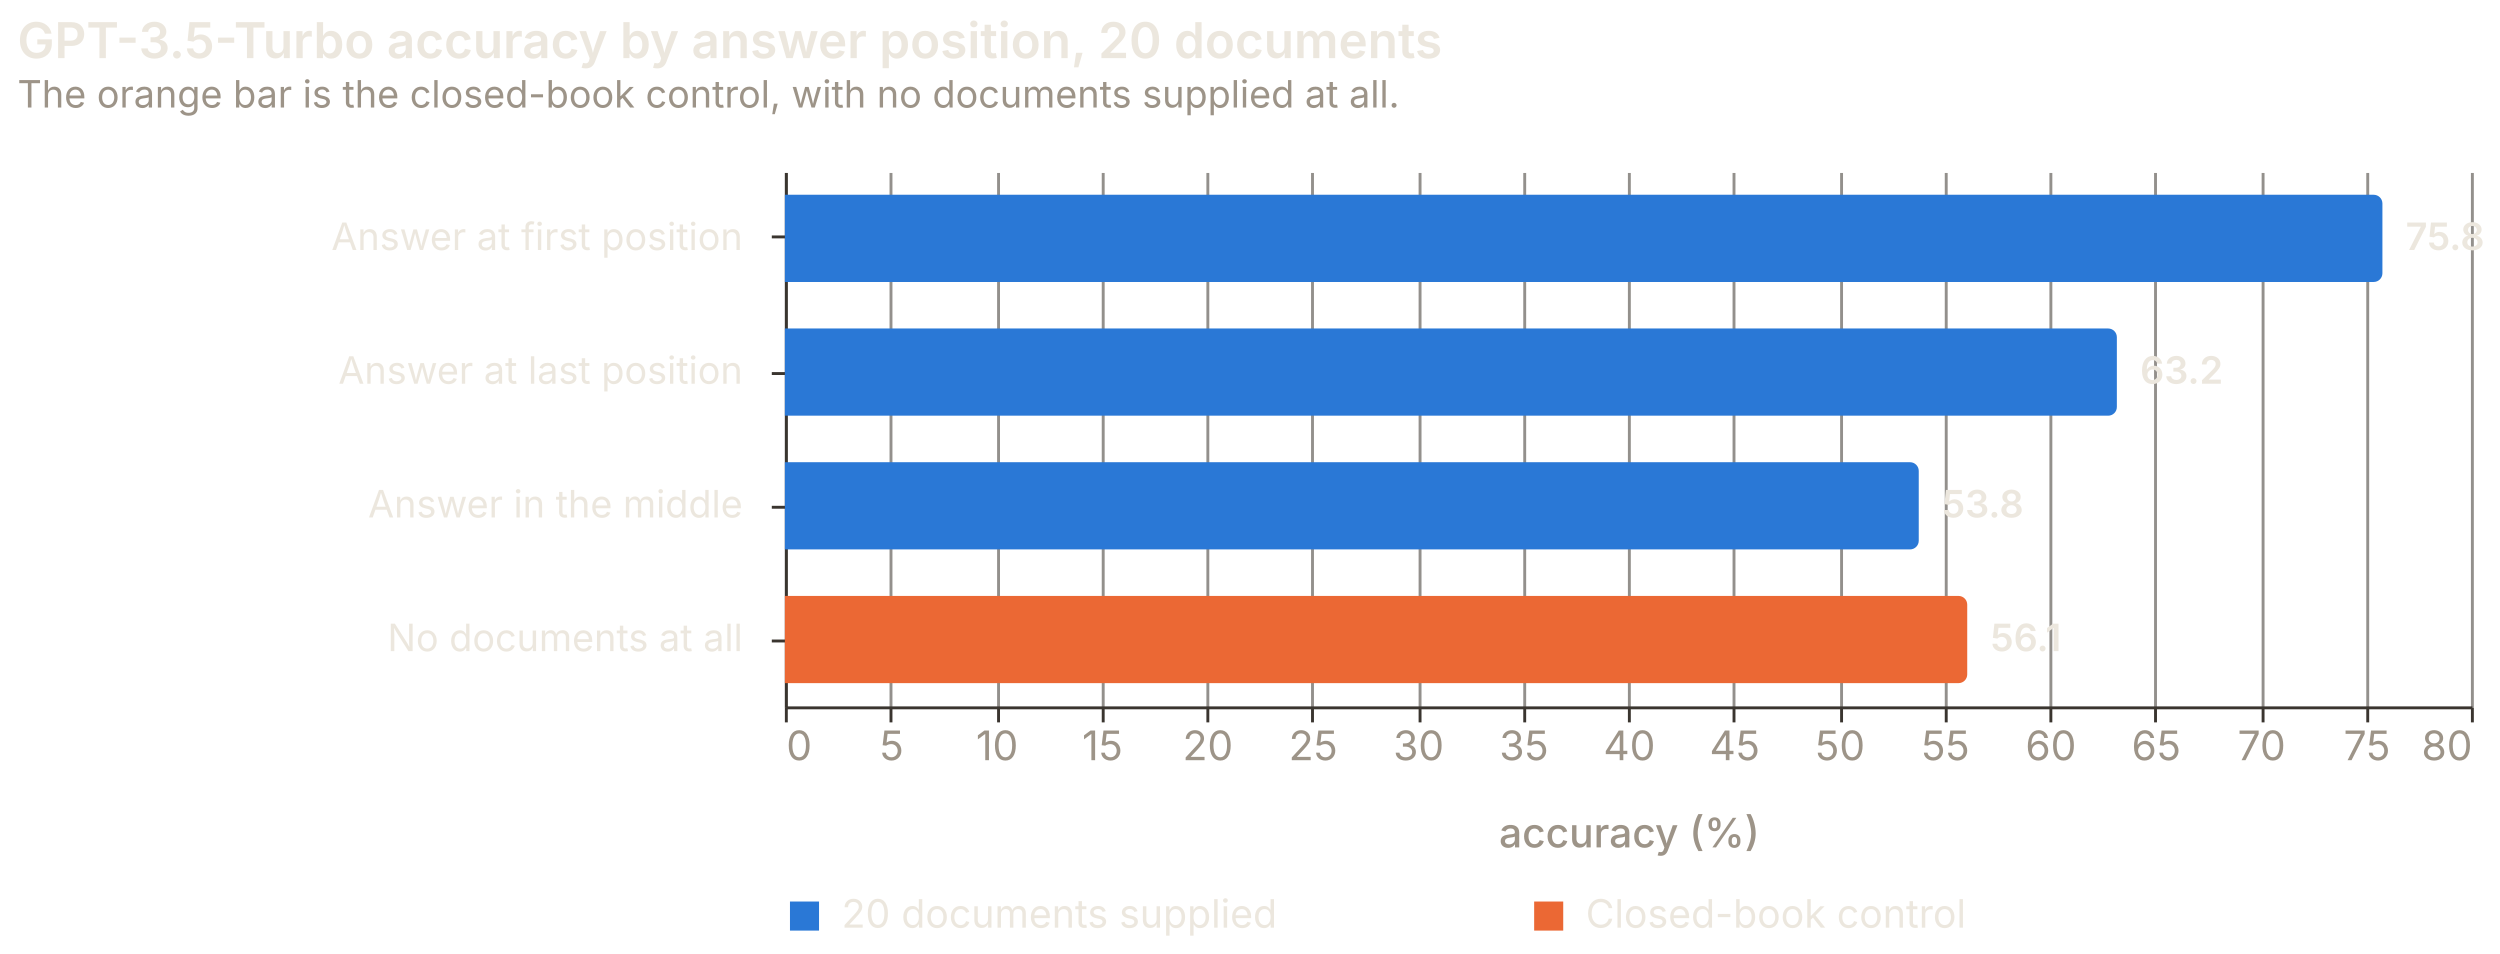
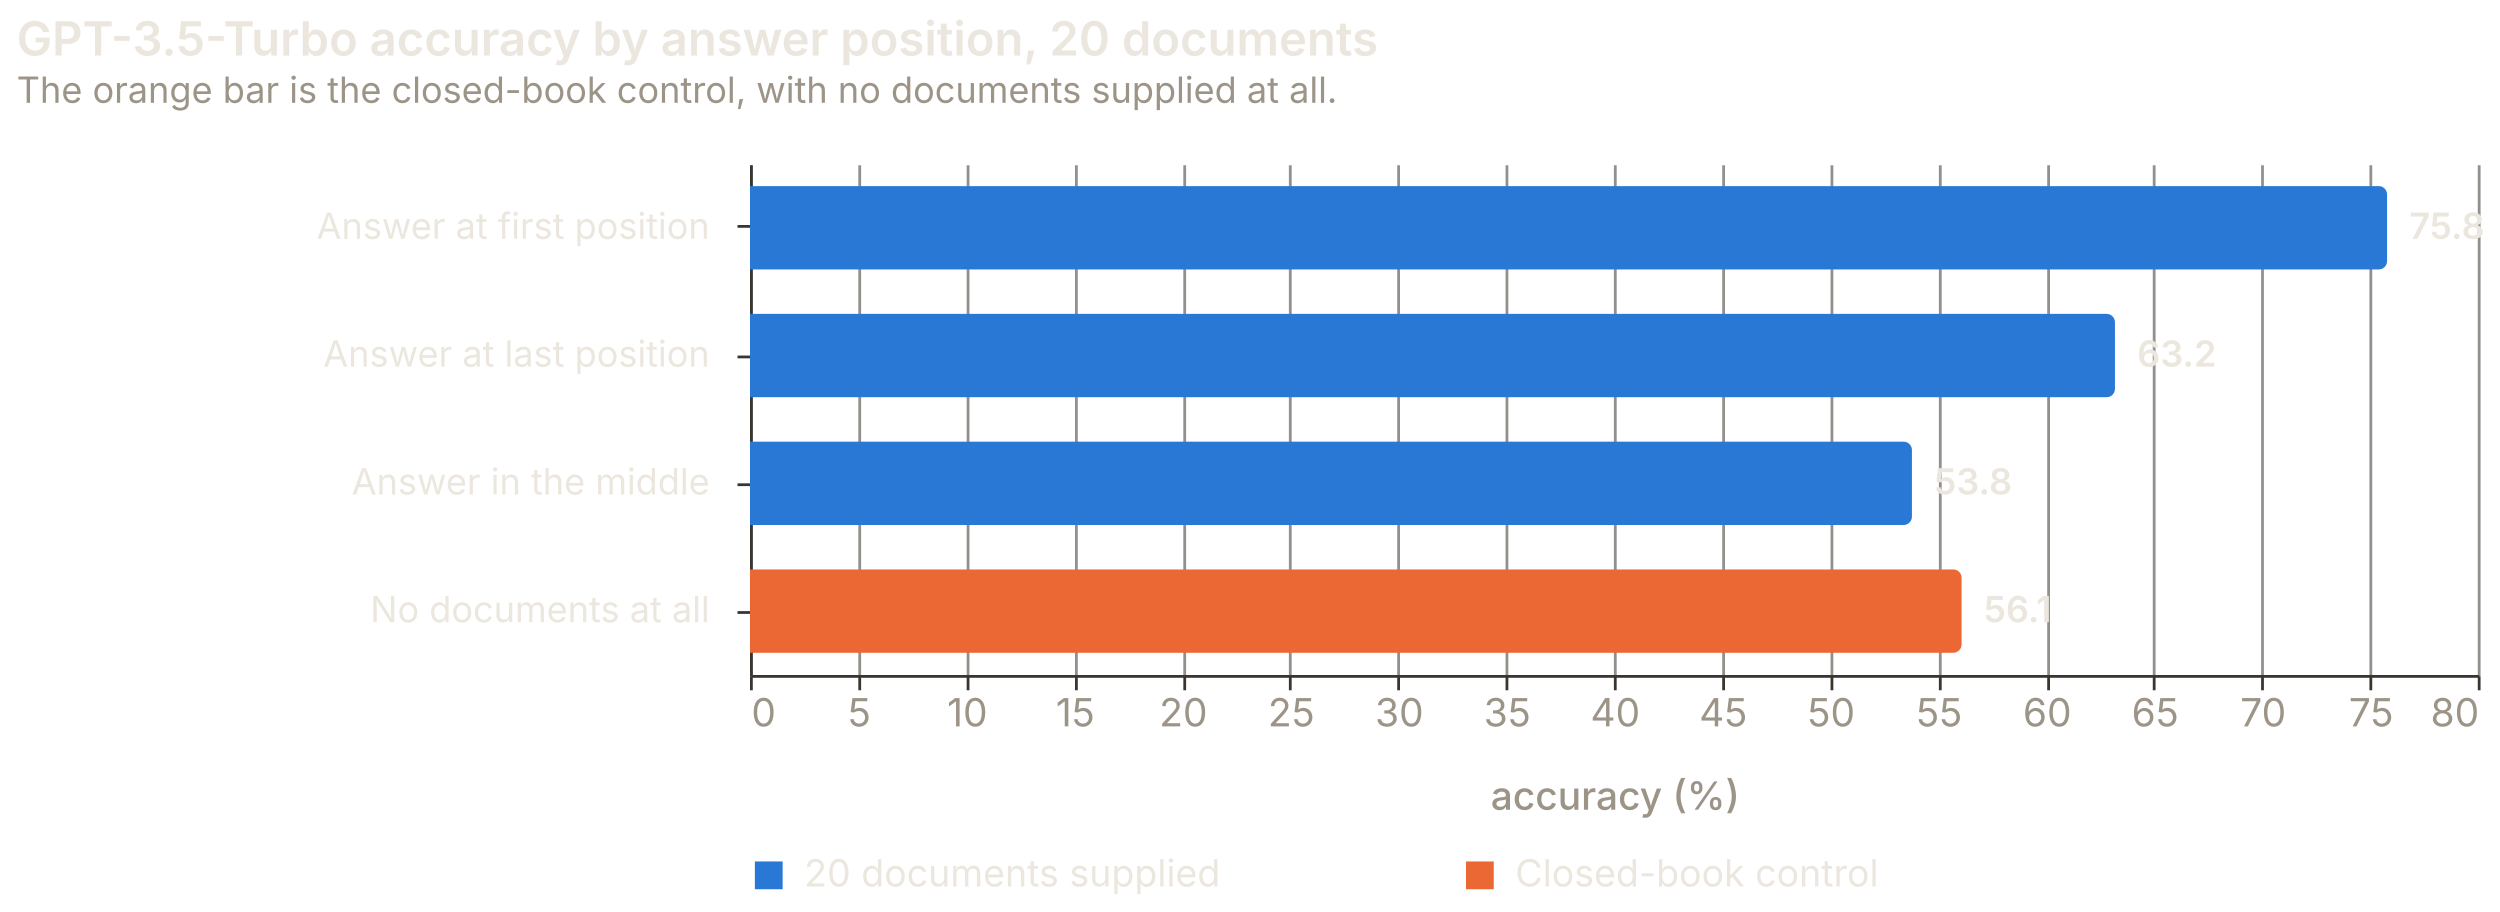
- <svg xmlns="http://www.w3.org/2000/svg" version="1.1" class="marks" width="860" height="328" viewBox="0 0 860 328">
+ <svg xmlns="http://www.w3.org/2000/svg" version="1.1" class="marks" width="900" height="328" viewBox="0 0 900 328">
  <g fill="none" stroke-miterlimit="4" transform="translate(270,59)">
    <g class="mark-group role-frame root" role="graphics-object" aria-roledescription="group mark container">
      <g transform="translate(0,0)">
-         <path class="background" aria-hidden="true" d="M0,0h580v184h-580Z" />
+         <path class="background" aria-hidden="true" d="M0,0h622v184h-622Z" />
        <g>
          <g class="mark-group role-axis" aria-hidden="true">
            <g transform="translate(0.5,184.5)">
              <path class="background" aria-hidden="true" d="M0,0h0v0h0Z" pointer-events="none" />
              <g>
                <g class="mark-rule role-axis-grid" pointer-events="none">
                  <line transform="translate(0,0)" x2="0" y2="-184" stroke="#3a352f" stroke-opacity="0.55" stroke-width="1" opacity="1" />
-                   <line transform="translate(36,0)" x2="0" y2="-184" stroke="#3a352f" stroke-opacity="0.55" stroke-width="1" opacity="1" />
-                   <line transform="translate(73,0)" x2="0" y2="-184" stroke="#3a352f" stroke-opacity="0.55" stroke-width="1" opacity="1" />
-                   <line transform="translate(109,0)" x2="0" y2="-184" stroke="#3a352f" stroke-opacity="0.55" stroke-width="1" opacity="1" />
-                   <line transform="translate(145,0)" x2="0" y2="-184" stroke="#3a352f" stroke-opacity="0.55" stroke-width="1" opacity="1" />
-                   <line transform="translate(181,0)" x2="0" y2="-184" stroke="#3a352f" stroke-opacity="0.55" stroke-width="1" opacity="1" />
-                   <line transform="translate(218,0)" x2="0" y2="-184" stroke="#3a352f" stroke-opacity="0.55" stroke-width="1" opacity="1" />
-                   <line transform="translate(254,0)" x2="0" y2="-184" stroke="#3a352f" stroke-opacity="0.55" stroke-width="1" opacity="1" />
-                   <line transform="translate(290,0)" x2="0" y2="-184" stroke="#3a352f" stroke-opacity="0.55" stroke-width="1" opacity="1" />
-                   <line transform="translate(326,0)" x2="0" y2="-184" stroke="#3a352f" stroke-opacity="0.55" stroke-width="1" opacity="1" />
-                   <line transform="translate(363,0)" x2="0" y2="-184" stroke="#3a352f" stroke-opacity="0.55" stroke-width="1" opacity="1" />
-                   <line transform="translate(399,0)" x2="0" y2="-184" stroke="#3a352f" stroke-opacity="0.55" stroke-width="1" opacity="1" />
-                   <line transform="translate(435,0)" x2="0" y2="-184" stroke="#3a352f" stroke-opacity="0.55" stroke-width="1" opacity="1" />
-                   <line transform="translate(471,0)" x2="0" y2="-184" stroke="#3a352f" stroke-opacity="0.55" stroke-width="1" opacity="1" />
-                   <line transform="translate(508,0)" x2="0" y2="-184" stroke="#3a352f" stroke-opacity="0.55" stroke-width="1" opacity="1" />
+                   <line transform="translate(39,0)" x2="0" y2="-184" stroke="#3a352f" stroke-opacity="0.55" stroke-width="1" opacity="1" />
+                   <line transform="translate(78,0)" x2="0" y2="-184" stroke="#3a352f" stroke-opacity="0.55" stroke-width="1" opacity="1" />
+                   <line transform="translate(117,0)" x2="0" y2="-184" stroke="#3a352f" stroke-opacity="0.55" stroke-width="1" opacity="1" />
+                   <line transform="translate(156,0)" x2="0" y2="-184" stroke="#3a352f" stroke-opacity="0.55" stroke-width="1" opacity="1" />
+                   <line transform="translate(194,0)" x2="0" y2="-184" stroke="#3a352f" stroke-opacity="0.55" stroke-width="1" opacity="1" />
+                   <line transform="translate(233,0)" x2="0" y2="-184" stroke="#3a352f" stroke-opacity="0.55" stroke-width="1" opacity="1" />
+                   <line transform="translate(272,0)" x2="0" y2="-184" stroke="#3a352f" stroke-opacity="0.55" stroke-width="1" opacity="1" />
+                   <line transform="translate(311,0)" x2="0" y2="-184" stroke="#3a352f" stroke-opacity="0.55" stroke-width="1" opacity="1" />
+                   <line transform="translate(350,0)" x2="0" y2="-184" stroke="#3a352f" stroke-opacity="0.55" stroke-width="1" opacity="1" />
+                   <line transform="translate(389,0)" x2="0" y2="-184" stroke="#3a352f" stroke-opacity="0.55" stroke-width="1" opacity="1" />
+                   <line transform="translate(428,0)" x2="0" y2="-184" stroke="#3a352f" stroke-opacity="0.55" stroke-width="1" opacity="1" />
+                   <line transform="translate(467,0)" x2="0" y2="-184" stroke="#3a352f" stroke-opacity="0.55" stroke-width="1" opacity="1" />
+                   <line transform="translate(505,0)" x2="0" y2="-184" stroke="#3a352f" stroke-opacity="0.55" stroke-width="1" opacity="1" />
                  <line transform="translate(544,0)" x2="0" y2="-184" stroke="#3a352f" stroke-opacity="0.55" stroke-width="1" opacity="1" />
-                   <line transform="translate(580,0)" x2="0" y2="-184" stroke="#3a352f" stroke-opacity="0.55" stroke-width="1" opacity="1" />
+                   <line transform="translate(583,0)" x2="0" y2="-184" stroke="#3a352f" stroke-opacity="0.55" stroke-width="1" opacity="1" />
+                   <line transform="translate(622,0)" x2="0" y2="-184" stroke="#3a352f" stroke-opacity="0.55" stroke-width="1" opacity="1" />
                </g>
              </g>
              <path class="foreground" aria-hidden="true" d="" pointer-events="none" display="none" />
            </g>
          </g>
          <g class="mark-group role-axis" role="graphics-symbol" aria-roledescription="axis" aria-label="X-axis titled 'accuracy (%)' for a linear scale with values from 0 to 80">
            <g transform="translate(0.5,184.5)">
              <path class="background" aria-hidden="true" d="M0,0h0v0h0Z" pointer-events="none" />
              <g>
                <g class="mark-rule role-axis-tick" pointer-events="none">
                  <line transform="translate(0,0)" x2="0" y2="5" stroke="#3a352f" stroke-width="1" opacity="1" />
-                   <line transform="translate(36,0)" x2="0" y2="5" stroke="#3a352f" stroke-width="1" opacity="1" />
-                   <line transform="translate(73,0)" x2="0" y2="5" stroke="#3a352f" stroke-width="1" opacity="1" />
-                   <line transform="translate(109,0)" x2="0" y2="5" stroke="#3a352f" stroke-width="1" opacity="1" />
-                   <line transform="translate(145,0)" x2="0" y2="5" stroke="#3a352f" stroke-width="1" opacity="1" />
-                   <line transform="translate(181,0)" x2="0" y2="5" stroke="#3a352f" stroke-width="1" opacity="1" />
-                   <line transform="translate(218,0)" x2="0" y2="5" stroke="#3a352f" stroke-width="1" opacity="1" />
-                   <line transform="translate(254,0)" x2="0" y2="5" stroke="#3a352f" stroke-width="1" opacity="1" />
-                   <line transform="translate(290,0)" x2="0" y2="5" stroke="#3a352f" stroke-width="1" opacity="1" />
-                   <line transform="translate(326,0)" x2="0" y2="5" stroke="#3a352f" stroke-width="1" opacity="1" />
-                   <line transform="translate(363,0)" x2="0" y2="5" stroke="#3a352f" stroke-width="1" opacity="1" />
-                   <line transform="translate(399,0)" x2="0" y2="5" stroke="#3a352f" stroke-width="1" opacity="1" />
-                   <line transform="translate(435,0)" x2="0" y2="5" stroke="#3a352f" stroke-width="1" opacity="1" />
-                   <line transform="translate(471,0)" x2="0" y2="5" stroke="#3a352f" stroke-width="1" opacity="1" />
-                   <line transform="translate(508,0)" x2="0" y2="5" stroke="#3a352f" stroke-width="1" opacity="1" />
+                   <line transform="translate(39,0)" x2="0" y2="5" stroke="#3a352f" stroke-width="1" opacity="1" />
+                   <line transform="translate(78,0)" x2="0" y2="5" stroke="#3a352f" stroke-width="1" opacity="1" />
+                   <line transform="translate(117,0)" x2="0" y2="5" stroke="#3a352f" stroke-width="1" opacity="1" />
+                   <line transform="translate(156,0)" x2="0" y2="5" stroke="#3a352f" stroke-width="1" opacity="1" />
+                   <line transform="translate(194,0)" x2="0" y2="5" stroke="#3a352f" stroke-width="1" opacity="1" />
+                   <line transform="translate(233,0)" x2="0" y2="5" stroke="#3a352f" stroke-width="1" opacity="1" />
+                   <line transform="translate(272,0)" x2="0" y2="5" stroke="#3a352f" stroke-width="1" opacity="1" />
+                   <line transform="translate(311,0)" x2="0" y2="5" stroke="#3a352f" stroke-width="1" opacity="1" />
+                   <line transform="translate(350,0)" x2="0" y2="5" stroke="#3a352f" stroke-width="1" opacity="1" />
+                   <line transform="translate(389,0)" x2="0" y2="5" stroke="#3a352f" stroke-width="1" opacity="1" />
+                   <line transform="translate(428,0)" x2="0" y2="5" stroke="#3a352f" stroke-width="1" opacity="1" />
+                   <line transform="translate(467,0)" x2="0" y2="5" stroke="#3a352f" stroke-width="1" opacity="1" />
+                   <line transform="translate(505,0)" x2="0" y2="5" stroke="#3a352f" stroke-width="1" opacity="1" />
                  <line transform="translate(544,0)" x2="0" y2="5" stroke="#3a352f" stroke-width="1" opacity="1" />
-                   <line transform="translate(580,0)" x2="0" y2="5" stroke="#3a352f" stroke-width="1" opacity="1" />
+                   <line transform="translate(583,0)" x2="0" y2="5" stroke="#3a352f" stroke-width="1" opacity="1" />
+                   <line transform="translate(622,0)" x2="0" y2="5" stroke="#3a352f" stroke-width="1" opacity="1" />
                </g>
                <g class="mark-text role-axis-label" pointer-events="none">
                  <text text-anchor="start" transform="translate(0,18)" font-family="ui-sans-serif, system-ui, -apple-system, 'Segoe UI', Inter, Helvetica, Arial, sans-serif" font-size="14px" fill="#9d9488" opacity="1">0</text>
-                   <text text-anchor="middle" transform="translate(36.25,18)" font-family="ui-sans-serif, system-ui, -apple-system, 'Segoe UI', Inter, Helvetica, Arial, sans-serif" font-size="14px" fill="#9d9488" opacity="1">5</text>
-                   <text text-anchor="middle" transform="translate(72.5,18)" font-family="ui-sans-serif, system-ui, -apple-system, 'Segoe UI', Inter, Helvetica, Arial, sans-serif" font-size="14px" fill="#9d9488" opacity="1">10</text>
-                   <text text-anchor="middle" transform="translate(108.75,18)" font-family="ui-sans-serif, system-ui, -apple-system, 'Segoe UI', Inter, Helvetica, Arial, sans-serif" font-size="14px" fill="#9d9488" opacity="1">15</text>
-                   <text text-anchor="middle" transform="translate(145,18)" font-family="ui-sans-serif, system-ui, -apple-system, 'Segoe UI', Inter, Helvetica, Arial, sans-serif" font-size="14px" fill="#9d9488" opacity="1">20</text>
-                   <text text-anchor="middle" transform="translate(181.25,18)" font-family="ui-sans-serif, system-ui, -apple-system, 'Segoe UI', Inter, Helvetica, Arial, sans-serif" font-size="14px" fill="#9d9488" opacity="1">25</text>
-                   <text text-anchor="middle" transform="translate(217.5,18)" font-family="ui-sans-serif, system-ui, -apple-system, 'Segoe UI', Inter, Helvetica, Arial, sans-serif" font-size="14px" fill="#9d9488" opacity="1">30</text>
-                   <text text-anchor="middle" transform="translate(253.75,18)" font-family="ui-sans-serif, system-ui, -apple-system, 'Segoe UI', Inter, Helvetica, Arial, sans-serif" font-size="14px" fill="#9d9488" opacity="1">35</text>
-                   <text text-anchor="middle" transform="translate(290,18)" font-family="ui-sans-serif, system-ui, -apple-system, 'Segoe UI', Inter, Helvetica, Arial, sans-serif" font-size="14px" fill="#9d9488" opacity="1">40</text>
-                   <text text-anchor="middle" transform="translate(326.25,18)" font-family="ui-sans-serif, system-ui, -apple-system, 'Segoe UI', Inter, Helvetica, Arial, sans-serif" font-size="14px" fill="#9d9488" opacity="1">45</text>
-                   <text text-anchor="middle" transform="translate(362.5,18)" font-family="ui-sans-serif, system-ui, -apple-system, 'Segoe UI', Inter, Helvetica, Arial, sans-serif" font-size="14px" fill="#9d9488" opacity="1">50</text>
-                   <text text-anchor="middle" transform="translate(398.75,18)" font-family="ui-sans-serif, system-ui, -apple-system, 'Segoe UI', Inter, Helvetica, Arial, sans-serif" font-size="14px" fill="#9d9488" opacity="1">55</text>
-                   <text text-anchor="middle" transform="translate(435,18)" font-family="ui-sans-serif, system-ui, -apple-system, 'Segoe UI', Inter, Helvetica, Arial, sans-serif" font-size="14px" fill="#9d9488" opacity="1">60</text>
-                   <text text-anchor="middle" transform="translate(471.25,18)" font-family="ui-sans-serif, system-ui, -apple-system, 'Segoe UI', Inter, Helvetica, Arial, sans-serif" font-size="14px" fill="#9d9488" opacity="1">65</text>
-                   <text text-anchor="middle" transform="translate(507.5,18)" font-family="ui-sans-serif, system-ui, -apple-system, 'Segoe UI', Inter, Helvetica, Arial, sans-serif" font-size="14px" fill="#9d9488" opacity="1">70</text>
-                   <text text-anchor="middle" transform="translate(543.75,18)" font-family="ui-sans-serif, system-ui, -apple-system, 'Segoe UI', Inter, Helvetica, Arial, sans-serif" font-size="14px" fill="#9d9488" opacity="1">75</text>
-                   <text text-anchor="end" transform="translate(580,18)" font-family="ui-sans-serif, system-ui, -apple-system, 'Segoe UI', Inter, Helvetica, Arial, sans-serif" font-size="14px" fill="#9d9488" opacity="1">80</text>
+                   <text text-anchor="middle" transform="translate(38.875,18)" font-family="ui-sans-serif, system-ui, -apple-system, 'Segoe UI', Inter, Helvetica, Arial, sans-serif" font-size="14px" fill="#9d9488" opacity="1">5</text>
+                   <text text-anchor="middle" transform="translate(77.75,18)" font-family="ui-sans-serif, system-ui, -apple-system, 'Segoe UI', Inter, Helvetica, Arial, sans-serif" font-size="14px" fill="#9d9488" opacity="1">10</text>
+                   <text text-anchor="middle" transform="translate(116.625,18)" font-family="ui-sans-serif, system-ui, -apple-system, 'Segoe UI', Inter, Helvetica, Arial, sans-serif" font-size="14px" fill="#9d9488" opacity="1">15</text>
+                   <text text-anchor="middle" transform="translate(155.5,18)" font-family="ui-sans-serif, system-ui, -apple-system, 'Segoe UI', Inter, Helvetica, Arial, sans-serif" font-size="14px" fill="#9d9488" opacity="1">20</text>
+                   <text text-anchor="middle" transform="translate(194.375,18)" font-family="ui-sans-serif, system-ui, -apple-system, 'Segoe UI', Inter, Helvetica, Arial, sans-serif" font-size="14px" fill="#9d9488" opacity="1">25</text>
+                   <text text-anchor="middle" transform="translate(233.25,18)" font-family="ui-sans-serif, system-ui, -apple-system, 'Segoe UI', Inter, Helvetica, Arial, sans-serif" font-size="14px" fill="#9d9488" opacity="1">30</text>
+                   <text text-anchor="middle" transform="translate(272.125,18)" font-family="ui-sans-serif, system-ui, -apple-system, 'Segoe UI', Inter, Helvetica, Arial, sans-serif" font-size="14px" fill="#9d9488" opacity="1">35</text>
+                   <text text-anchor="middle" transform="translate(311,18)" font-family="ui-sans-serif, system-ui, -apple-system, 'Segoe UI', Inter, Helvetica, Arial, sans-serif" font-size="14px" fill="#9d9488" opacity="1">40</text>
+                   <text text-anchor="middle" transform="translate(349.875,18)" font-family="ui-sans-serif, system-ui, -apple-system, 'Segoe UI', Inter, Helvetica, Arial, sans-serif" font-size="14px" fill="#9d9488" opacity="1">45</text>
+                   <text text-anchor="middle" transform="translate(388.75,18)" font-family="ui-sans-serif, system-ui, -apple-system, 'Segoe UI', Inter, Helvetica, Arial, sans-serif" font-size="14px" fill="#9d9488" opacity="1">50</text>
+                   <text text-anchor="middle" transform="translate(427.625,18)" font-family="ui-sans-serif, system-ui, -apple-system, 'Segoe UI', Inter, Helvetica, Arial, sans-serif" font-size="14px" fill="#9d9488" opacity="1">55</text>
+                   <text text-anchor="middle" transform="translate(466.5,18)" font-family="ui-sans-serif, system-ui, -apple-system, 'Segoe UI', Inter, Helvetica, Arial, sans-serif" font-size="14px" fill="#9d9488" opacity="1">60</text>
+                   <text text-anchor="middle" transform="translate(505.375,18)" font-family="ui-sans-serif, system-ui, -apple-system, 'Segoe UI', Inter, Helvetica, Arial, sans-serif" font-size="14px" fill="#9d9488" opacity="1">65</text>
+                   <text text-anchor="middle" transform="translate(544.25,18)" font-family="ui-sans-serif, system-ui, -apple-system, 'Segoe UI', Inter, Helvetica, Arial, sans-serif" font-size="14px" fill="#9d9488" opacity="1">70</text>
+                   <text text-anchor="middle" transform="translate(583.125,18)" font-family="ui-sans-serif, system-ui, -apple-system, 'Segoe UI', Inter, Helvetica, Arial, sans-serif" font-size="14px" fill="#9d9488" opacity="1">75</text>
+                   <text text-anchor="end" transform="translate(622,18)" font-family="ui-sans-serif, system-ui, -apple-system, 'Segoe UI', Inter, Helvetica, Arial, sans-serif" font-size="14px" fill="#9d9488" opacity="1">80</text>
                </g>
                <g class="mark-rule role-axis-domain" pointer-events="none">
-                   <line transform="translate(0,0)" x2="580" y2="0" stroke="#3a352f" stroke-width="1" opacity="1" />
+                   <line transform="translate(0,0)" x2="622" y2="0" stroke="#3a352f" stroke-width="1" opacity="1" />
                </g>
                <g class="mark-text role-axis-title" pointer-events="none">
-                   <text text-anchor="middle" transform="translate(290,48)" font-family="ui-sans-serif, system-ui, -apple-system, 'Segoe UI', Inter, Helvetica, Arial, sans-serif" font-size="14px" font-weight="500" fill="#9d9488" opacity="1">accuracy (%)</text>
+                   <text text-anchor="middle" transform="translate(311,48)" font-family="ui-sans-serif, system-ui, -apple-system, 'Segoe UI', Inter, Helvetica, Arial, sans-serif" font-size="14px" font-weight="500" fill="#9d9488" opacity="1">accuracy (%)</text>
                </g>
              </g>
              <path class="foreground" aria-hidden="true" d="" pointer-events="none" display="none" />
            </g>
          </g>
          <g class="mark-group role-axis" role="graphics-symbol" aria-roledescription="axis" aria-label="Y-axis for a discrete scale with 4 values: Answer at first position, Answer at last position, Answer in the middle, No documents at all">
            <g transform="translate(0.5,0.5)">
              <path class="background" aria-hidden="true" d="M0,0h0v0h0Z" pointer-events="none" />
              <g>
                <g class="mark-rule role-axis-tick" pointer-events="none">
                  <line transform="translate(0,22)" x2="-5" y2="0" stroke="#3a352f" stroke-width="1" opacity="1" />
                  <line transform="translate(0,69)" x2="-5" y2="0" stroke="#3a352f" stroke-width="1" opacity="1" />
                  <line transform="translate(0,115)" x2="-5" y2="0" stroke="#3a352f" stroke-width="1" opacity="1" />
                  <line transform="translate(0,161)" x2="-5" y2="0" stroke="#3a352f" stroke-width="1" opacity="1" />
                </g>
                <g class="mark-text role-axis-label" pointer-events="none">
                  <text text-anchor="end" transform="translate(-15,26.5)" font-family="ui-sans-serif, system-ui, -apple-system, 'Segoe UI', Inter, Helvetica, Arial, sans-serif" font-size="13px" fill="#ece7de" opacity="1">Answer at first position</text>
                  <text text-anchor="end" transform="translate(-15,72.5)" font-family="ui-sans-serif, system-ui, -apple-system, 'Segoe UI', Inter, Helvetica, Arial, sans-serif" font-size="13px" fill="#ece7de" opacity="1">Answer at last position</text>
                  <text text-anchor="end" transform="translate(-15,118.5)" font-family="ui-sans-serif, system-ui, -apple-system, 'Segoe UI', Inter, Helvetica, Arial, sans-serif" font-size="13px" fill="#ece7de" opacity="1">Answer in the middle</text>
                  <text text-anchor="end" transform="translate(-15,164.5)" font-family="ui-sans-serif, system-ui, -apple-system, 'Segoe UI', Inter, Helvetica, Arial, sans-serif" font-size="13px" fill="#ece7de" opacity="1">No documents at all</text>
                </g>
                <g class="mark-rule role-axis-domain" pointer-events="none">
                  <line transform="translate(0,0)" x2="0" y2="184" stroke="#3a352f" stroke-width="1" opacity="1" />
                </g>
              </g>
              <path class="foreground" aria-hidden="true" d="" pointer-events="none" display="none" />
            </g>
          </g>
          <g class="mark-group role-scope" role="graphics-object" aria-roledescription="group mark container">
            <g transform="translate(0,8)">
-               <path class="background" aria-hidden="true" d="M0,0L546.55,0C548.206,0,549.55,1.344,549.55,3L549.55,27C549.55,28.656,548.206,30,546.55,30L0,30C0,30,0,30,0,30L0,0C0,0,0,0,0,0Z" />
+               <path class="background" aria-hidden="true" d="M0,0L586.345,0C588.001,0,589.345,1.344,589.345,3L589.345,27C589.345,28.656,588.001,30,586.345,30L0,30C0,30,0,30,0,30L0,0C0,0,0,0,0,0Z" />
              <g clip-path="url(#clip25)">
                <g class="mark-group role-scope" role="graphics-object" aria-roledescription="group mark container">
                  <g transform="translate(0,0)">
                    <path class="background" aria-hidden="true" d="M0,0h0v30h0Z" />
                    <g>
                      <g class="mark-rect role-mark layer_0_marks" role="graphics-object" aria-roledescription="rect mark container">
-                         <path aria-label="accuracy (%): 75.8; case: Answer at first position; kind: 20 documents supplied" role="graphics-symbol" aria-roledescription="bar" d="M0,0h549.55v30h-549.55Z" fill="#2a78d6" />
+                         <path aria-label="accuracy (%): 75.8; case: Answer at first position; kind: 20 documents supplied" role="graphics-symbol" aria-roledescription="bar" d="M0,0h589.345v30h-589.345Z" fill="#2a78d6" />
                      </g>
                    </g>
                    <path class="foreground" aria-hidden="true" d="" display="none" />
                  </g>
                </g>
              </g>
              <path class="foreground" aria-hidden="true" d="" display="none" />
            </g>
            <g transform="translate(0,54)">
-               <path class="background" aria-hidden="true" d="M0,0L455.2,0C456.856,0,458.2,1.344,458.2,3L458.2,27C458.2,28.656,456.856,30,455.2,30L0,30C0,30,0,30,0,30L0,0C0,0,0,0,0,0Z" />
+               <path class="background" aria-hidden="true" d="M0,0L488.38,0C490.036,0,491.38,1.344,491.38,3L491.38,27C491.38,28.656,490.036,30,488.38,30L0,30C0,30,0,30,0,30L0,0C0,0,0,0,0,0Z" />
              <g clip-path="url(#clip26)">
                <g class="mark-group role-scope" role="graphics-object" aria-roledescription="group mark container">
                  <g transform="translate(0,0)">
                    <path class="background" aria-hidden="true" d="M0,0h0v30h0Z" />
                    <g>
                      <g class="mark-rect role-mark layer_0_marks" role="graphics-object" aria-roledescription="rect mark container">
-                         <path aria-label="accuracy (%): 63.2; case: Answer at last position; kind: 20 documents supplied" role="graphics-symbol" aria-roledescription="bar" d="M0,0h458.2v30h-458.2Z" fill="#2a78d6" />
+                         <path aria-label="accuracy (%): 63.2; case: Answer at last position; kind: 20 documents supplied" role="graphics-symbol" aria-roledescription="bar" d="M0,0h491.38v30h-491.38Z" fill="#2a78d6" />
                      </g>
                    </g>
                    <path class="foreground" aria-hidden="true" d="" display="none" />
                  </g>
                </g>
              </g>
              <path class="foreground" aria-hidden="true" d="" display="none" />
            </g>
            <g transform="translate(0,146)">
-               <path class="background" aria-hidden="true" d="M0,0L403.725,0C405.381,0,406.725,1.344,406.725,3L406.725,27C406.725,28.656,405.381,30,403.725,30L0,30C0,30,0,30,0,30L0,0C0,0,0,0,0,0Z" />
+               <path class="background" aria-hidden="true" d="M0,0L433.178,0C434.833,0,436.178,1.344,436.178,3L436.178,27C436.178,28.656,434.833,30,433.178,30L0,30C0,30,0,30,0,30L0,0C0,0,0,0,0,0Z" />
              <g clip-path="url(#clip27)">
                <g class="mark-group role-scope" role="graphics-object" aria-roledescription="group mark container">
                  <g transform="translate(0,0)">
                    <path class="background" aria-hidden="true" d="M0,0h0v30h0Z" />
                    <g>
                      <g class="mark-rect role-mark layer_0_marks" role="graphics-object" aria-roledescription="rect mark container">
-                         <path aria-label="accuracy (%): 56.1; case: No documents at all; kind: Closed-book control" role="graphics-symbol" aria-roledescription="bar" d="M0,0h406.725v30h-406.725Z" fill="#eb6834" />
+                         <path aria-label="accuracy (%): 56.1; case: No documents at all; kind: Closed-book control" role="graphics-symbol" aria-roledescription="bar" d="M0,0h436.178v30h-436.178Z" fill="#eb6834" />
                      </g>
                    </g>
                    <path class="foreground" aria-hidden="true" d="" display="none" />
                  </g>
                </g>
              </g>
              <path class="foreground" aria-hidden="true" d="" display="none" />
            </g>
            <g transform="translate(0,100)">
-               <path class="background" aria-hidden="true" d="M0,0L387.05,0C388.706,0,390.05,1.344,390.05,3L390.05,27C390.05,28.656,388.706,30,387.05,30L0,30C0,30,0,30,0,30L0,0C0,0,0,0,0,0Z" />
+               <path class="background" aria-hidden="true" d="M0,0L415.295,0C416.951,0,418.295,1.344,418.295,3L418.295,27C418.295,28.656,416.951,30,415.295,30L0,30C0,30,0,30,0,30L0,0C0,0,0,0,0,0Z" />
              <g clip-path="url(#clip28)">
                <g class="mark-group role-scope" role="graphics-object" aria-roledescription="group mark container">
                  <g transform="translate(0,0)">
                    <path class="background" aria-hidden="true" d="M0,0h0v30h0Z" />
                    <g>
                      <g class="mark-rect role-mark layer_0_marks" role="graphics-object" aria-roledescription="rect mark container">
-                         <path aria-label="accuracy (%): 53.8; case: Answer in the middle; kind: 20 documents supplied" role="graphics-symbol" aria-roledescription="bar" d="M0,0h390.05v30h-390.05Z" fill="#2a78d6" />
+                         <path aria-label="accuracy (%): 53.8; case: Answer in the middle; kind: 20 documents supplied" role="graphics-symbol" aria-roledescription="bar" d="M0,0h418.295v30h-418.295Z" fill="#2a78d6" />
                      </g>
                    </g>
                    <path class="foreground" aria-hidden="true" d="" display="none" />
                  </g>
                </g>
              </g>
              <path class="foreground" aria-hidden="true" d="" display="none" />
            </g>
          </g>
          <g class="mark-text role-mark layer_1_marks" role="graphics-object" aria-roledescription="text mark container">
-             <text aria-label="accuracy (%): 75.8; case: Answer at first position; v: 75.8" role="graphics-symbol" aria-roledescription="text mark" text-anchor="start" transform="translate(557.55,27)" font-family="ui-sans-serif, system-ui, -apple-system, 'Segoe UI', Inter, Helvetica, Arial, sans-serif" font-size="13px" font-weight="600" fill="#ece7de">75.8</text>
-             <text aria-label="accuracy (%): 63.2; case: Answer at last position; v: 63.2" role="graphics-symbol" aria-roledescription="text mark" text-anchor="start" transform="translate(466.2,73)" font-family="ui-sans-serif, system-ui, -apple-system, 'Segoe UI', Inter, Helvetica, Arial, sans-serif" font-size="13px" font-weight="600" fill="#ece7de">63.2</text>
-             <text aria-label="accuracy (%): 56.1; case: No documents at all; v: 56.1" role="graphics-symbol" aria-roledescription="text mark" text-anchor="start" transform="translate(414.725,165)" font-family="ui-sans-serif, system-ui, -apple-system, 'Segoe UI', Inter, Helvetica, Arial, sans-serif" font-size="13px" font-weight="600" fill="#ece7de">56.1</text>
-             <text aria-label="accuracy (%): 53.8; case: Answer in the middle; v: 53.8" role="graphics-symbol" aria-roledescription="text mark" text-anchor="start" transform="translate(398.05,119)" font-family="ui-sans-serif, system-ui, -apple-system, 'Segoe UI', Inter, Helvetica, Arial, sans-serif" font-size="13px" font-weight="600" fill="#ece7de">53.8</text>
+             <text aria-label="accuracy (%): 75.8; case: Answer at first position; v: 75.8" role="graphics-symbol" aria-roledescription="text mark" text-anchor="start" transform="translate(597.345,27)" font-family="ui-sans-serif, system-ui, -apple-system, 'Segoe UI', Inter, Helvetica, Arial, sans-serif" font-size="13px" font-weight="600" fill="#ece7de">75.8</text>
+             <text aria-label="accuracy (%): 63.2; case: Answer at last position; v: 63.2" role="graphics-symbol" aria-roledescription="text mark" text-anchor="start" transform="translate(499.38,73)" font-family="ui-sans-serif, system-ui, -apple-system, 'Segoe UI', Inter, Helvetica, Arial, sans-serif" font-size="13px" font-weight="600" fill="#ece7de">63.2</text>
+             <text aria-label="accuracy (%): 56.1; case: No documents at all; v: 56.1" role="graphics-symbol" aria-roledescription="text mark" text-anchor="start" transform="translate(444.1775,165)" font-family="ui-sans-serif, system-ui, -apple-system, 'Segoe UI', Inter, Helvetica, Arial, sans-serif" font-size="13px" font-weight="600" fill="#ece7de">56.1</text>
+             <text aria-label="accuracy (%): 53.8; case: Answer in the middle; v: 53.8" role="graphics-symbol" aria-roledescription="text mark" text-anchor="start" transform="translate(426.295,119)" font-family="ui-sans-serif, system-ui, -apple-system, 'Segoe UI', Inter, Helvetica, Arial, sans-serif" font-size="13px" font-weight="600" fill="#ece7de">53.8</text>
          </g>
          <g class="mark-group role-legend" role="graphics-symbol" aria-roledescription="legend" aria-label="Symbol legend for fill color with 2 values: 20 documents supplied, Closed-book control">
            <g transform="translate(0,249)">
              <path class="background" aria-hidden="true" d="M0,0h481v14h-481Z" pointer-events="none" />
              <g>
                <g class="mark-group role-legend-entry">
                  <g transform="translate(0,0)">
                    <path class="background" aria-hidden="true" d="M0,0h0v0h0Z" pointer-events="none" />
                    <g>
                      <g class="mark-group role-scope" role="graphics-object" aria-roledescription="group mark container">
                        <g transform="translate(0,0.375)">
                          <path class="background" aria-hidden="true" d="M0,0h245.5v13.25h-245.5Z" pointer-events="none" opacity="1" />
                          <g>
                            <g class="mark-symbol role-legend-symbol" pointer-events="none">
                              <path transform="translate(6.75,6.75)" d="M-5,-5h10v10h-10Z" fill="#2a78d6" stroke-width="0" opacity="1" />
                            </g>
                            <g class="mark-text role-legend-label" pointer-events="none">
                              <text text-anchor="start" transform="translate(19.5,10.75)" font-family="ui-sans-serif, system-ui, -apple-system, 'Segoe UI', Inter, Helvetica, Arial, sans-serif" font-size="13.5px" fill="#ece7de" opacity="1">20 documents supplied</text>
                            </g>
                          </g>
                          <path class="foreground" aria-hidden="true" d="" pointer-events="none" display="none" />
                        </g>
                        <g transform="translate(256,0.375)">
                          <path class="background" aria-hidden="true" d="M0,0h224.5v13.25h-224.5Z" pointer-events="none" opacity="1" />
                          <g>
                            <g class="mark-symbol role-legend-symbol" pointer-events="none">
                              <path transform="translate(6.75,6.75)" d="M-5,-5h10v10h-10Z" fill="#eb6834" stroke-width="0" opacity="1" />
                            </g>
                            <g class="mark-text role-legend-label" pointer-events="none">
                              <text text-anchor="start" transform="translate(19.5,10.75)" font-family="ui-sans-serif, system-ui, -apple-system, 'Segoe UI', Inter, Helvetica, Arial, sans-serif" font-size="13.5px" fill="#ece7de" opacity="1">Closed-book control</text>
                            </g>
                          </g>
                          <path class="foreground" aria-hidden="true" d="" pointer-events="none" display="none" />
                        </g>
                      </g>
                    </g>
                    <path class="foreground" aria-hidden="true" d="" pointer-events="none" display="none" />
                  </g>
                </g>
              </g>
              <path class="foreground" aria-hidden="true" d="" pointer-events="none" display="none" />
            </g>
          </g>
          <g class="mark-group role-title">
            <g transform="translate(-264,-52)">
              <path class="background" aria-hidden="true" d="M0,0h0v0h0Z" pointer-events="none" />
              <g>
                <g class="mark-text role-title-text" role="graphics-symbol" aria-roledescription="title" aria-label="Title text 'GPT-3.5-Turbo accuracy by answer position, 20 documents'" pointer-events="none">
                  <text text-anchor="start" transform="translate(0,13)" font-family="ui-sans-serif, system-ui, -apple-system, 'Segoe UI', Inter, Helvetica, Arial, sans-serif" font-size="17px" font-weight="600" fill="#ece7de" opacity="1">GPT-3.5-Turbo accuracy by answer position, 20 documents</text>
                </g>
                <g class="mark-text role-title-subtitle" role="graphics-symbol" aria-roledescription="subtitle" aria-label="Subtitle text 'The orange bar is the closed-book control, with no documents supplied at all.'" pointer-events="none">
                  <text text-anchor="start" transform="translate(0,30)" font-family="ui-sans-serif, system-ui, -apple-system, 'Segoe UI', Inter, Helvetica, Arial, sans-serif" font-size="13px" fill="#9d9488" opacity="1">The orange bar is the closed-book control, with no documents supplied at all.</text>
                </g>
              </g>
              <path class="foreground" aria-hidden="true" d="" pointer-events="none" display="none" />
            </g>
          </g>
        </g>
        <path class="foreground" aria-hidden="true" d="" display="none" />
      </g>
    </g>
  </g>
  <defs>
    <clipPath id="clip25">
-       <path d="M0,0L546.55,0C548.206,0,549.55,1.344,549.55,3L549.55,27C549.55,28.656,548.206,30,546.55,30L0,30C0,30,0,30,0,30L0,0C0,0,0,0,0,0Z" />
+       <path d="M0,0L586.345,0C588.001,0,589.345,1.344,589.345,3L589.345,27C589.345,28.656,588.001,30,586.345,30L0,30C0,30,0,30,0,30L0,0C0,0,0,0,0,0Z" />
    </clipPath>
    <clipPath id="clip26">
-       <path d="M0,0L455.2,0C456.856,0,458.2,1.344,458.2,3L458.2,27C458.2,28.656,456.856,30,455.2,30L0,30C0,30,0,30,0,30L0,0C0,0,0,0,0,0Z" />
+       <path d="M0,0L488.38,0C490.036,0,491.38,1.344,491.38,3L491.38,27C491.38,28.656,490.036,30,488.38,30L0,30C0,30,0,30,0,30L0,0C0,0,0,0,0,0Z" />
    </clipPath>
    <clipPath id="clip27">
-       <path d="M0,0L403.725,0C405.381,0,406.725,1.344,406.725,3L406.725,27C406.725,28.656,405.381,30,403.725,30L0,30C0,30,0,30,0,30L0,0C0,0,0,0,0,0Z" />
+       <path d="M0,0L433.178,0C434.833,0,436.178,1.344,436.178,3L436.178,27C436.178,28.656,434.833,30,433.178,30L0,30C0,30,0,30,0,30L0,0C0,0,0,0,0,0Z" />
    </clipPath>
    <clipPath id="clip28">
-       <path d="M0,0L387.05,0C388.706,0,390.05,1.344,390.05,3L390.05,27C390.05,28.656,388.706,30,387.05,30L0,30C0,30,0,30,0,30L0,0C0,0,0,0,0,0Z" />
+       <path d="M0,0L415.295,0C416.951,0,418.295,1.344,418.295,3L418.295,27C418.295,28.656,416.951,30,415.295,30L0,30C0,30,0,30,0,30L0,0C0,0,0,0,0,0Z" />
    </clipPath>
  </defs>
</svg>
